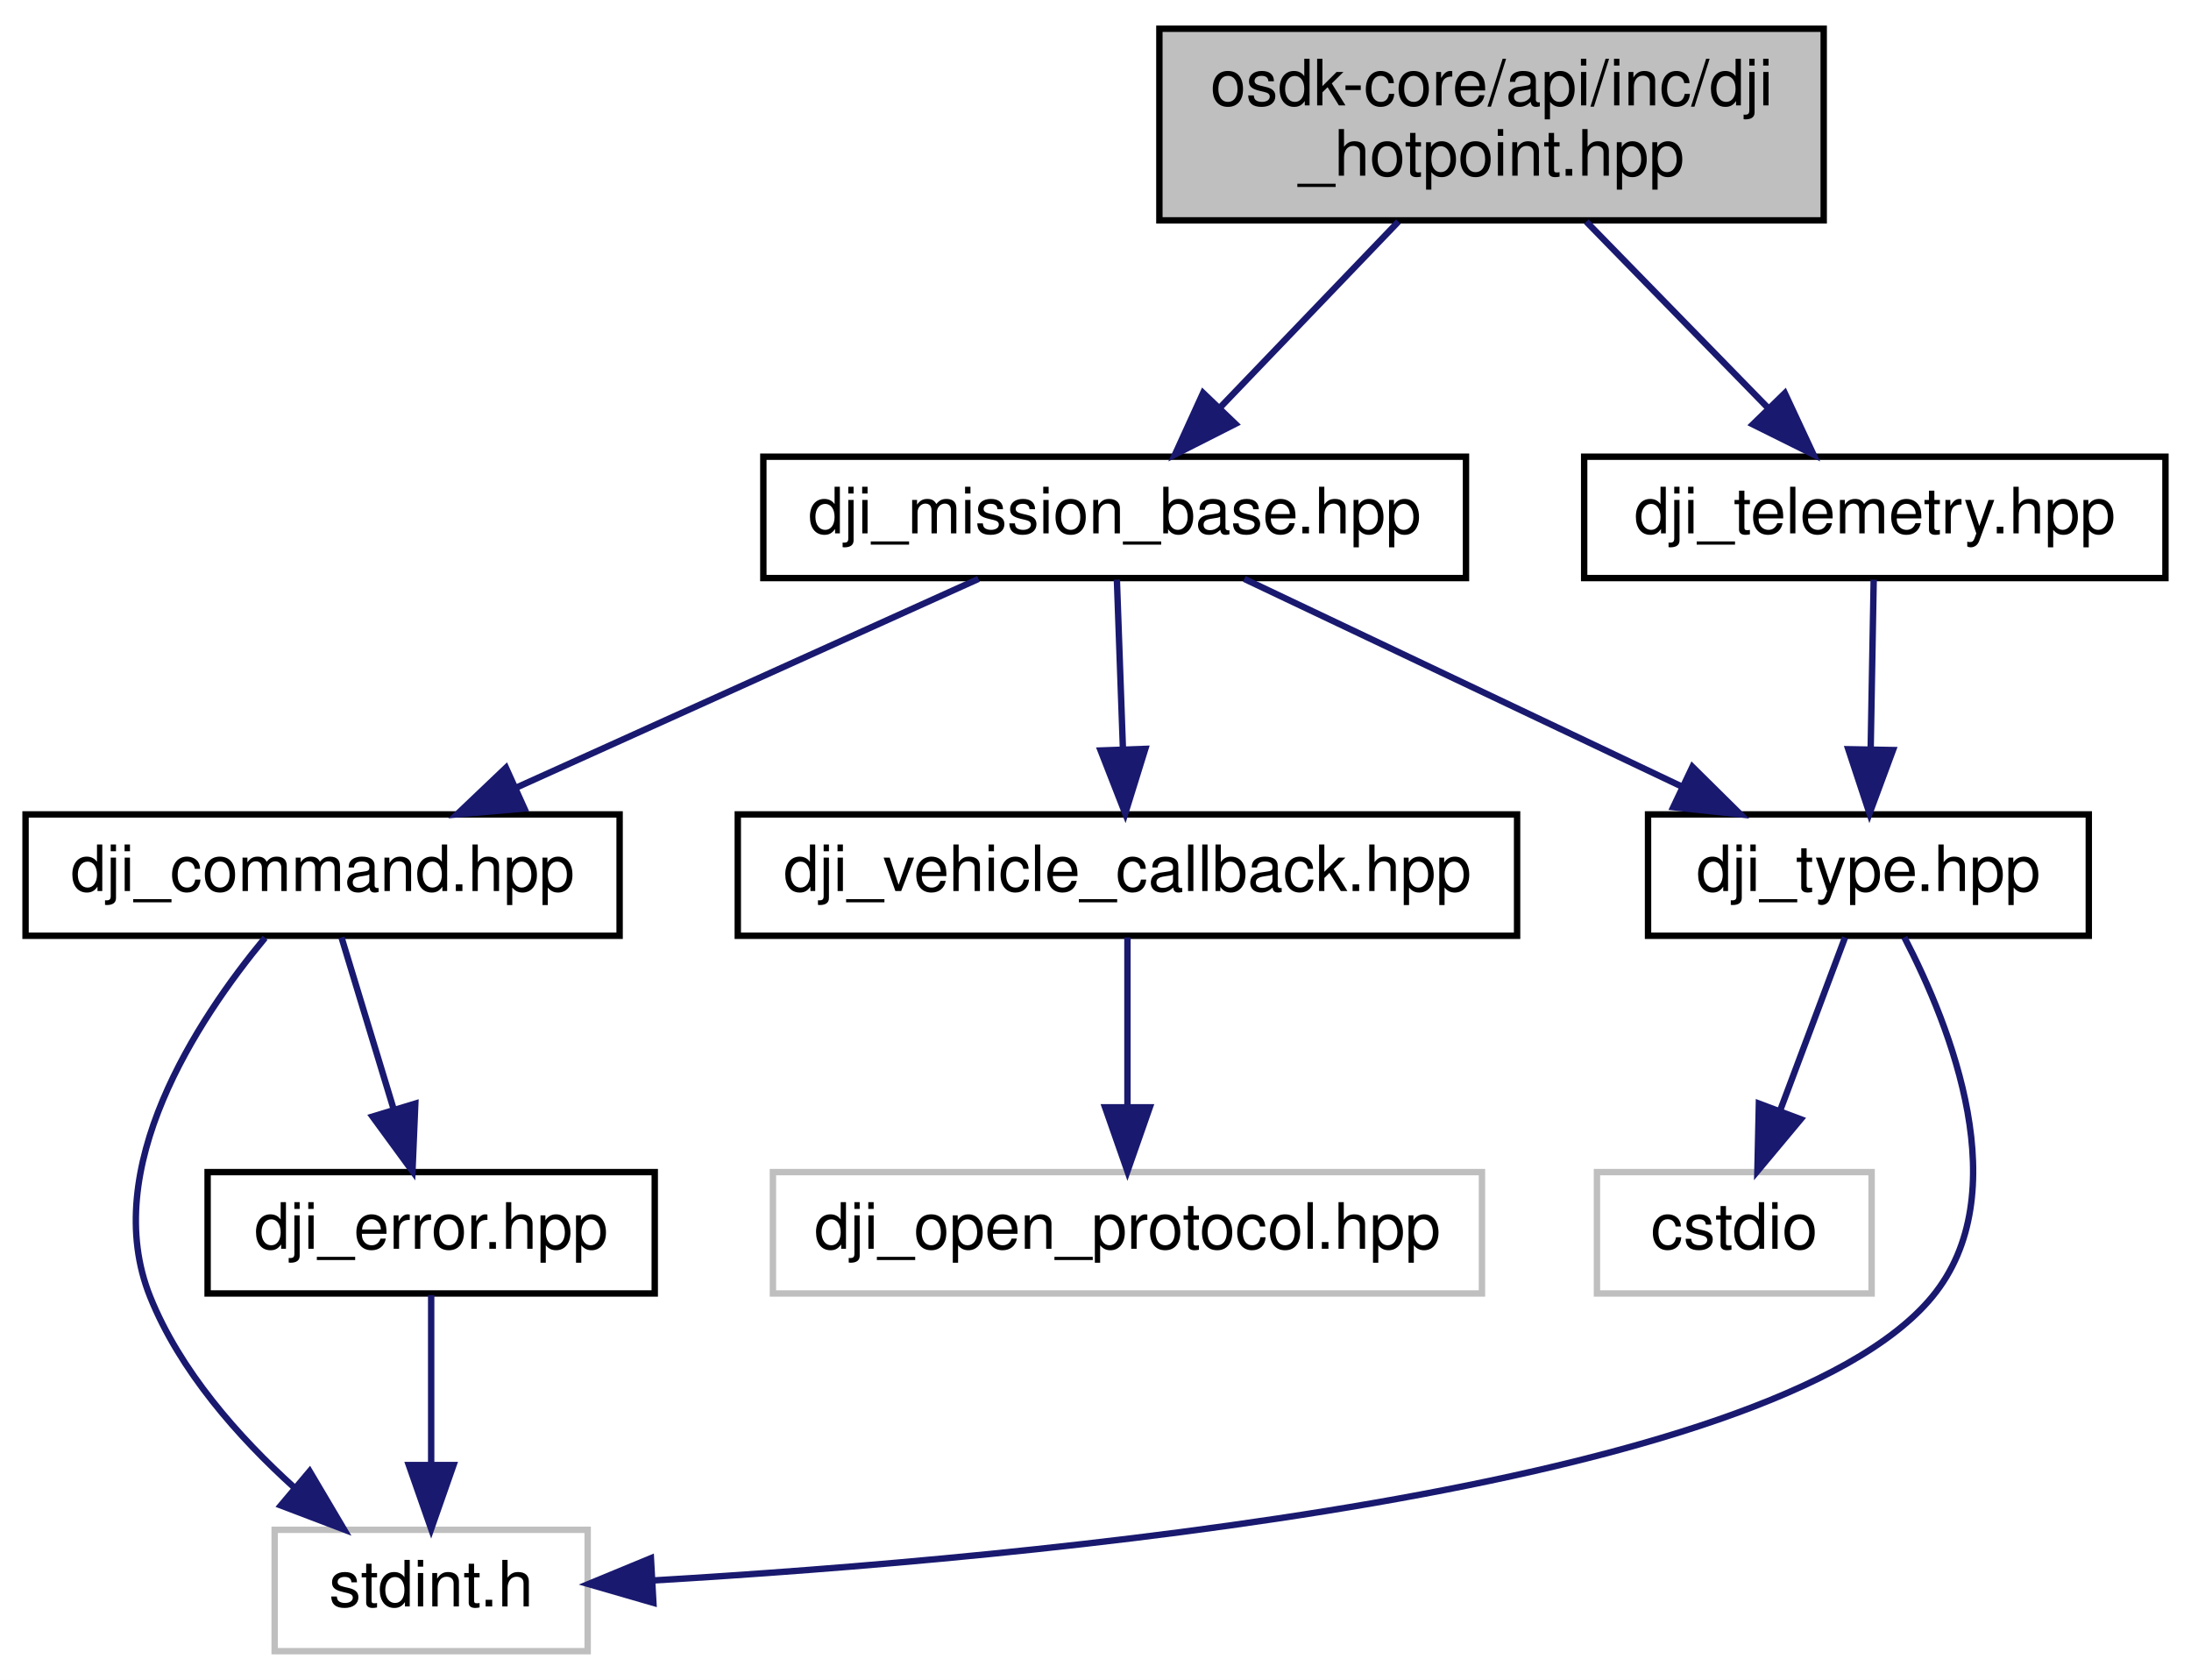
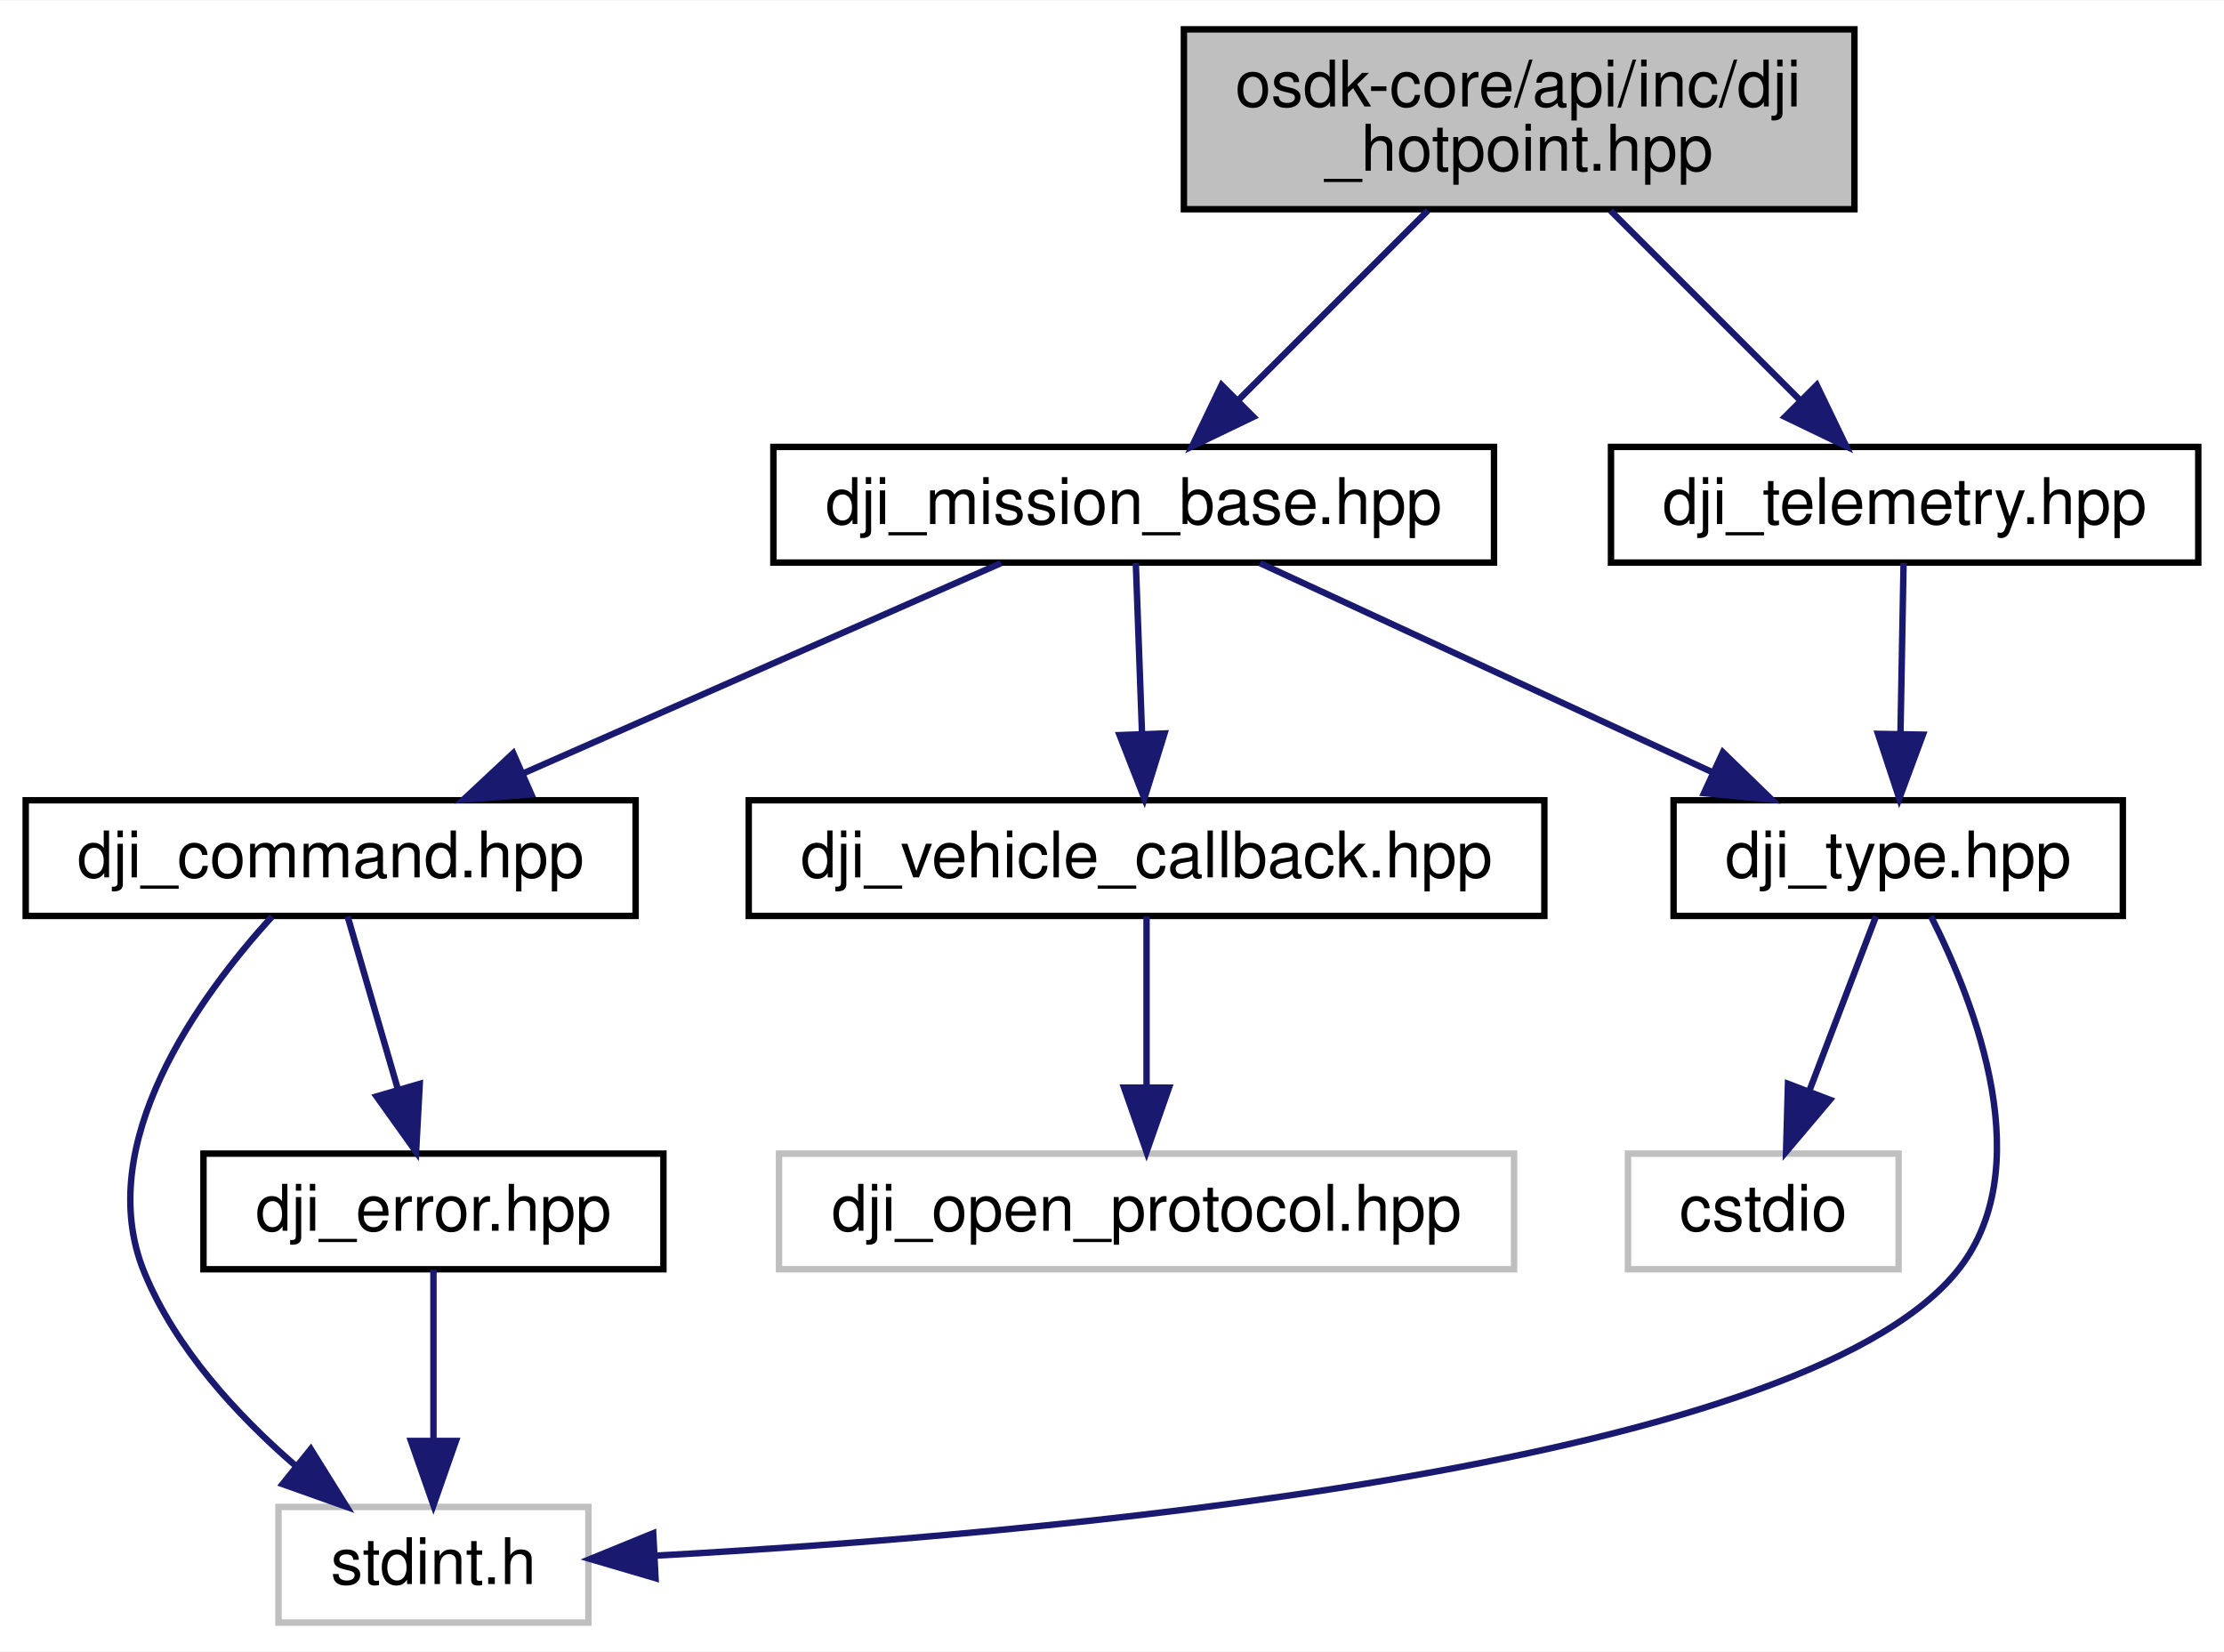
- <svg xmlns="http://www.w3.org/2000/svg" xmlns:xlink="http://www.w3.org/1999/xlink" width="343pt" height="263pt" viewBox="0.00 0.00 343.00 263.00">
-   <g id="graph0" class="graph" transform="scale(1 1) rotate(0) translate(4 259)">
-     <polygon fill="#ffffff" stroke="transparent" points="-4,4 -4,-259 339,-259 339,4 -4,4" />
+ <svg xmlns="http://www.w3.org/2000/svg" xmlns:xlink="http://www.w3.org/1999/xlink" width="346pt" height="257pt" viewBox="0.00 0.00 346.18 257.00">
+   <g id="graph0" class="graph" transform="scale(1 1) rotate(0) translate(4 253)">
+     <polygon fill="#ffffff" stroke="transparent" points="-4,4 -4,-253 342.175,-253 342.175,4 -4,4" />
    <g id="node1" class="node">
      <g id="a_node1">
        <a xlink:title="Implementation of HotPoint (Point of Interest) Missions for DJI OSDK.">
-           <polygon fill="#bfbfbf" stroke="#000000" points="177.5,-224.5 177.5,-254.5 281.5,-254.5 281.5,-224.5 177.5,-224.5" />
-           <text text-anchor="start" x="185.5" y="-242.5" font-family="Helvetica,sans-Serif" font-size="10.00" fill="#000000">osdk-core/api/inc/dji</text>
-           <text text-anchor="middle" x="229.5" y="-231.5" font-family="Helvetica,sans-Serif" font-size="10.00" fill="#000000">_hotpoint.hpp</text>
+           <polygon fill="#bfbfbf" stroke="#000000" points="180.281,-220.5 180.281,-248.5 284.655,-248.5 284.655,-220.5 180.281,-220.5" />
+           <text text-anchor="start" x="188.281" y="-236.5" font-family="Helvetica,sans-Serif" font-size="10.00" fill="#000000">osdk-core/api/inc/dji</text>
+           <text text-anchor="middle" x="232.468" y="-226.5" font-family="Helvetica,sans-Serif" font-size="10.00" fill="#000000">_hotpoint.hpp</text>
        </a>
      </g>
    </g>
    <g id="node2" class="node">
      <g id="a_node2">
        <a xlink:href="dji__mission__base_8hpp.html" target="_top" xlink:title="Mission-Base abstract class for DJI OSDK library.">
-           <polygon fill="#ffffff" stroke="#000000" points="115.5,-168.5 115.5,-187.5 225.5,-187.5 225.5,-168.5 115.5,-168.5" />
-           <text text-anchor="middle" x="170.5" y="-175.5" font-family="Helvetica,sans-Serif" font-size="10.00" fill="#000000">dji_mission_base.hpp</text>
+           <polygon fill="#ffffff" stroke="#000000" points="116.382,-165.5 116.382,-183.5 228.554,-183.5 228.554,-165.5 116.382,-165.5" />
+           <text text-anchor="middle" x="172.468" y="-171.5" font-family="Helvetica,sans-Serif" font-size="10.00" fill="#000000">dji_mission_base.hpp</text>
        </a>
      </g>
    </g>
    <g id="edge1" class="edge">
-       <path fill="none" stroke="#191970" d="M214.916,-224.298C206.47,-215.494 195.811,-204.383 187.052,-195.253" />
-       <polygon fill="#191970" stroke="#191970" points="189.395,-192.64 179.947,-187.847 184.344,-197.486 189.395,-192.64" />
+       <path fill="none" stroke="#191970" d="M218.249,-220.281C209.369,-211.401 197.91,-199.942 188.678,-190.71" />
+       <polygon fill="#191970" stroke="#191970" points="191.098,-188.18 181.552,-183.584 186.148,-193.13 191.098,-188.18" />
    </g>
    <g id="node10" class="node">
      <g id="a_node10">
        <a xlink:href="dji__telemetry_8hpp.html" target="_top" xlink:title="Enumeration of all telemetry data types, structures and maps.">
-           <polygon fill="#ffffff" stroke="#000000" points="244,-168.5 244,-187.5 335,-187.5 335,-168.5 244,-168.5" />
-           <text text-anchor="middle" x="289.5" y="-175.5" font-family="Helvetica,sans-Serif" font-size="10.00" fill="#000000">dji_telemetry.hpp</text>
+           <polygon fill="#ffffff" stroke="#000000" points="246.76,-165.5 246.76,-183.5 338.175,-183.5 338.175,-165.5 246.76,-165.5" />
+           <text text-anchor="middle" x="292.468" y="-171.5" font-family="Helvetica,sans-Serif" font-size="10.00" fill="#000000">dji_telemetry.hpp</text>
        </a>
      </g>
    </g>
    <g id="edge11" class="edge">
-       <path fill="none" stroke="#191970" d="M244.332,-224.298C252.92,-215.494 263.76,-204.383 272.668,-195.253" />
-       <polygon fill="#191970" stroke="#191970" points="275.415,-197.449 279.893,-187.847 270.405,-192.561 275.415,-197.449" />
+       <path fill="none" stroke="#191970" d="M246.687,-220.281C255.567,-211.401 267.026,-199.942 276.258,-190.71" />
+       <polygon fill="#191970" stroke="#191970" points="278.787,-193.13 283.384,-183.584 273.838,-188.18 278.787,-193.13" />
    </g>
    <g id="node3" class="node">
      <g id="a_node3">
        <a xlink:href="dji__command_8hpp.html" target="_top" xlink:title="All DJI OSDK OpenProtocol Command IDs.">
-           <polygon fill="#ffffff" stroke="#000000" points="0,-112.5 0,-131.5 93,-131.5 93,-112.5 0,-112.5" />
-           <text text-anchor="middle" x="46.5" y="-119.5" font-family="Helvetica,sans-Serif" font-size="10.00" fill="#000000">dji_command.hpp</text>
+           <polygon fill="#ffffff" stroke="#000000" points="0,-110.5 0,-128.5 94.936,-128.5 94.936,-110.5 0,-110.5" />
+           <text text-anchor="middle" x="47.468" y="-116.5" font-family="Helvetica,sans-Serif" font-size="10.00" fill="#000000">dji_command.hpp</text>
        </a>
      </g>
    </g>
    <g id="edge2" class="edge">
-       <path fill="none" stroke="#191970" d="M149.184,-168.373C129.278,-159.384 99.356,-145.871 76.94,-135.747" />
-       <polygon fill="#191970" stroke="#191970" points="78.093,-132.427 67.538,-131.501 75.211,-138.807 78.093,-132.427" />
+       <path fill="none" stroke="#191970" d="M151.827,-165.418C131.561,-156.501 100.429,-142.803 77.439,-132.687" />
+       <polygon fill="#191970" stroke="#191970" points="78.702,-129.419 68.14,-128.596 75.883,-135.827 78.702,-129.419" />
    </g>
    <g id="node6" class="node">
      <g id="a_node6">
        <a xlink:href="dji__type_8hpp.html" target="_top" xlink:title="Data type and Data Structure definitions for use throughout DJI OSDK.">
-           <polygon fill="#ffffff" stroke="#000000" points="254,-112.5 254,-131.5 323,-131.5 323,-112.5 254,-112.5" />
-           <text text-anchor="middle" x="288.5" y="-119.5" font-family="Helvetica,sans-Serif" font-size="10.00" fill="#000000">dji_type.hpp</text>
+           <polygon fill="#ffffff" stroke="#000000" points="256.502,-110.5 256.502,-128.5 326.433,-128.5 326.433,-110.5 256.502,-110.5" />
+           <text text-anchor="middle" x="291.468" y="-116.5" font-family="Helvetica,sans-Serif" font-size="10.00" fill="#000000">dji_type.hpp</text>
        </a>
      </g>
    </g>
    <g id="edge6" class="edge">
-       <path fill="none" stroke="#191970" d="M190.785,-168.373C209.642,-159.424 237.946,-145.992 259.245,-135.883" />
-       <polygon fill="#191970" stroke="#191970" points="260.946,-138.951 268.48,-131.501 257.945,-132.627 260.946,-138.951" />
+       <path fill="none" stroke="#191970" d="M192.118,-165.418C211.325,-156.541 240.784,-142.925 262.642,-132.823" />
+       <polygon fill="#191970" stroke="#191970" points="264.179,-135.968 271.788,-128.596 261.242,-129.614 264.179,-135.968" />
    </g>
    <g id="node8" class="node">
      <g id="a_node8">
        <a xlink:href="dji__vehicle__callback_8hpp.html" target="_top" xlink:title="Type definition for new Vehicle-style callbacks.">
-           <polygon fill="#ffffff" stroke="#000000" points="111.5,-112.5 111.5,-131.5 233.5,-131.5 233.5,-112.5 111.5,-112.5" />
-           <text text-anchor="middle" x="172.5" y="-119.5" font-family="Helvetica,sans-Serif" font-size="10.00" fill="#000000">dji_vehicle_callback.hpp</text>
+           <polygon fill="#ffffff" stroke="#000000" points="112.544,-110.5 112.544,-128.5 236.391,-128.5 236.391,-110.5 112.544,-110.5" />
+           <text text-anchor="middle" x="174.468" y="-116.5" font-family="Helvetica,sans-Serif" font-size="10.00" fill="#000000">dji_vehicle_callback.hpp</text>
        </a>
      </g>
    </g>
    <g id="edge9" class="edge">
-       <path fill="none" stroke="#191970" d="M170.848,-168.245C171.109,-160.938 171.475,-150.694 171.796,-141.705" />
-       <polygon fill="#191970" stroke="#191970" points="175.296,-141.761 172.156,-131.643 168.301,-141.511 175.296,-141.761" />
+       <path fill="none" stroke="#191970" d="M172.798,-165.418C173.06,-158.216 173.435,-147.896 173.764,-138.863" />
+       <polygon fill="#191970" stroke="#191970" points="177.264,-138.9 174.13,-128.78 170.269,-138.646 177.264,-138.9" />
    </g>
    <g id="node4" class="node">
      <g id="a_node4">
        <a xlink:href="dji__error_8hpp.html" target="_top" xlink:title="All DJI OSDK OpenProtocol ACK Error Codes.">
-           <polygon fill="#ffffff" stroke="#000000" points="28.5,-56.5 28.5,-75.5 98.5,-75.5 98.5,-56.5 28.5,-56.5" />
-           <text text-anchor="middle" x="63.5" y="-63.5" font-family="Helvetica,sans-Serif" font-size="10.00" fill="#000000">dji_error.hpp</text>
+           <polygon fill="#ffffff" stroke="#000000" points="27.67,-55.5 27.67,-73.5 99.266,-73.5 99.266,-55.5 27.67,-55.5" />
+           <text text-anchor="middle" x="63.468" y="-61.5" font-family="Helvetica,sans-Serif" font-size="10.00" fill="#000000">dji_error.hpp</text>
        </a>
      </g>
    </g>
    <g id="edge3" class="edge">
-       <path fill="none" stroke="#191970" d="M49.461,-112.246C51.704,-104.858 54.858,-94.469 57.608,-85.409" />
-       <polygon fill="#191970" stroke="#191970" points="61.017,-86.228 60.573,-75.643 54.319,-84.195 61.017,-86.228" />
+       <path fill="none" stroke="#191970" d="M50.11,-110.418C52.228,-103.137 55.273,-92.669 57.921,-83.566" />
+       <polygon fill="#191970" stroke="#191970" points="61.336,-84.359 60.768,-73.779 54.614,-82.404 61.336,-84.359" />
    </g>
    <g id="node5" class="node">
      <g id="a_node5">
        <a xlink:title=" ">
-           <polygon fill="#ffffff" stroke="#bfbfbf" points="39,-.5 39,-19.5 88,-19.5 88,-.5 39,-.5" />
-           <text text-anchor="middle" x="63.5" y="-7.5" font-family="Helvetica,sans-Serif" font-size="10.00" fill="#000000">stdint.h</text>
+           <polygon fill="#ffffff" stroke="#bfbfbf" points="39.347,-.5 39.347,-18.5 87.588,-18.5 87.588,-.5 39.347,-.5" />
+           <text text-anchor="middle" x="63.468" y="-6.5" font-family="Helvetica,sans-Serif" font-size="10.00" fill="#000000">stdint.h</text>
        </a>
      </g>
    </g>
    <g id="edge5" class="edge">
-       <path fill="none" stroke="#191970" d="M37.495,-112.177C26.834,-99.298 11.478,-75.992 19.5,-56 24.163,-44.378 33.319,-34.032 42.076,-26.11" />
-       <polygon fill="#191970" stroke="#191970" points="44.473,-28.668 49.866,-19.548 39.963,-23.314 44.473,-28.668" />
+       <path fill="none" stroke="#191970" d="M38.335,-110.396C27.041,-97.978 10.254,-74.987 18.468,-55 23.318,-43.199 32.873,-32.829 41.935,-24.981" />
+       <polygon fill="#191970" stroke="#191970" points="44.374,-27.511 49.97,-18.514 39.985,-22.058 44.374,-27.511" />
    </g>
    <g id="edge4" class="edge">
-       <path fill="none" stroke="#191970" d="M63.5,-56.245C63.5,-48.938 63.5,-38.694 63.5,-29.705" />
-       <polygon fill="#191970" stroke="#191970" points="67,-29.643 63.5,-19.643 60,-29.643 67,-29.643" />
+       <path fill="none" stroke="#191970" d="M63.468,-55.418C63.468,-48.216 63.468,-37.896 63.468,-28.863" />
+       <polygon fill="#191970" stroke="#191970" points="66.968,-28.779 63.468,-18.779 59.968,-28.779 66.968,-28.779" />
    </g>
    <g id="edge8" class="edge">
-       <path fill="none" stroke="#191970" d="M294.126,-112.261C301.428,-98.192 311.758,-72.105 298.5,-56 273.512,-25.646 157.165,-15.035 98.099,-11.563" />
-       <polygon fill="#191970" stroke="#191970" points="98.289,-8.068 88.112,-11.012 97.903,-15.057 98.289,-8.068" />
+       <path fill="none" stroke="#191970" d="M296.575,-110.424C303.497,-96.771 313.575,-70.863 300.468,-55 275.166,-24.379 157.324,-14.157 97.909,-10.915" />
+       <polygon fill="#191970" stroke="#191970" points="98.037,-7.417 87.871,-10.403 97.68,-14.408 98.037,-7.417" />
    </g>
    <g id="node7" class="node">
      <g id="a_node7">
        <a xlink:title=" ">
-           <polygon fill="#ffffff" stroke="#bfbfbf" points="246,-56.5 246,-75.5 289,-75.5 289,-56.5 246,-56.5" />
-           <text text-anchor="middle" x="267.5" y="-63.5" font-family="Helvetica,sans-Serif" font-size="10.00" fill="#000000">cstdio</text>
+           <polygon fill="#ffffff" stroke="#bfbfbf" points="249.406,-55.5 249.406,-73.5 291.529,-73.5 291.529,-55.5 249.406,-55.5" />
+           <text text-anchor="middle" x="270.468" y="-61.5" font-family="Helvetica,sans-Serif" font-size="10.00" fill="#000000">cstdio</text>
        </a>
      </g>
    </g>
    <g id="edge7" class="edge">
-       <path fill="none" stroke="#191970" d="M284.842,-112.246C282.042,-104.778 278.091,-94.243 274.668,-85.114" />
-       <polygon fill="#191970" stroke="#191970" points="277.904,-83.777 271.116,-75.643 271.35,-86.235 277.904,-83.777" />
+       <path fill="none" stroke="#191970" d="M288,-110.418C285.19,-103.058 281.136,-92.441 277.634,-83.269" />
+       <polygon fill="#191970" stroke="#191970" points="280.848,-81.873 274.011,-73.779 274.308,-84.37 280.848,-81.873" />
    </g>
    <g id="node9" class="node">
      <g id="a_node9">
        <a xlink:title=" ">
-           <polygon fill="#ffffff" stroke="#bfbfbf" points="117,-56.5 117,-75.5 228,-75.5 228,-56.5 117,-56.5" />
-           <text text-anchor="middle" x="172.5" y="-63.5" font-family="Helvetica,sans-Serif" font-size="10.00" fill="#000000">dji_open_protocol.hpp</text>
+           <polygon fill="#ffffff" stroke="#bfbfbf" points="117.261,-55.5 117.261,-73.5 231.674,-73.5 231.674,-55.5 117.261,-55.5" />
+           <text text-anchor="middle" x="174.468" y="-61.5" font-family="Helvetica,sans-Serif" font-size="10.00" fill="#000000">dji_open_protocol.hpp</text>
        </a>
      </g>
    </g>
    <g id="edge10" class="edge">
-       <path fill="none" stroke="#191970" d="M172.5,-112.246C172.5,-104.938 172.5,-94.694 172.5,-85.705" />
-       <polygon fill="#191970" stroke="#191970" points="176,-85.643 172.5,-75.643 169,-85.643 176,-85.643" />
+       <path fill="none" stroke="#191970" d="M174.468,-110.418C174.468,-103.216 174.468,-92.896 174.468,-83.863" />
+       <polygon fill="#191970" stroke="#191970" points="177.968,-83.779 174.468,-73.779 170.968,-83.779 177.968,-83.779" />
    </g>
    <g id="edge12" class="edge">
-       <path fill="none" stroke="#191970" d="M289.326,-168.245C289.195,-160.938 289.012,-150.694 288.852,-141.705" />
-       <polygon fill="#191970" stroke="#191970" points="292.35,-141.579 288.672,-131.643 285.351,-141.704 292.35,-141.579" />
+       <path fill="none" stroke="#191970" d="M292.303,-165.418C292.172,-158.216 291.984,-147.896 291.82,-138.863" />
+       <polygon fill="#191970" stroke="#191970" points="295.318,-138.714 291.637,-128.78 288.319,-138.841 295.318,-138.714" />
    </g>
  </g>
</svg>
